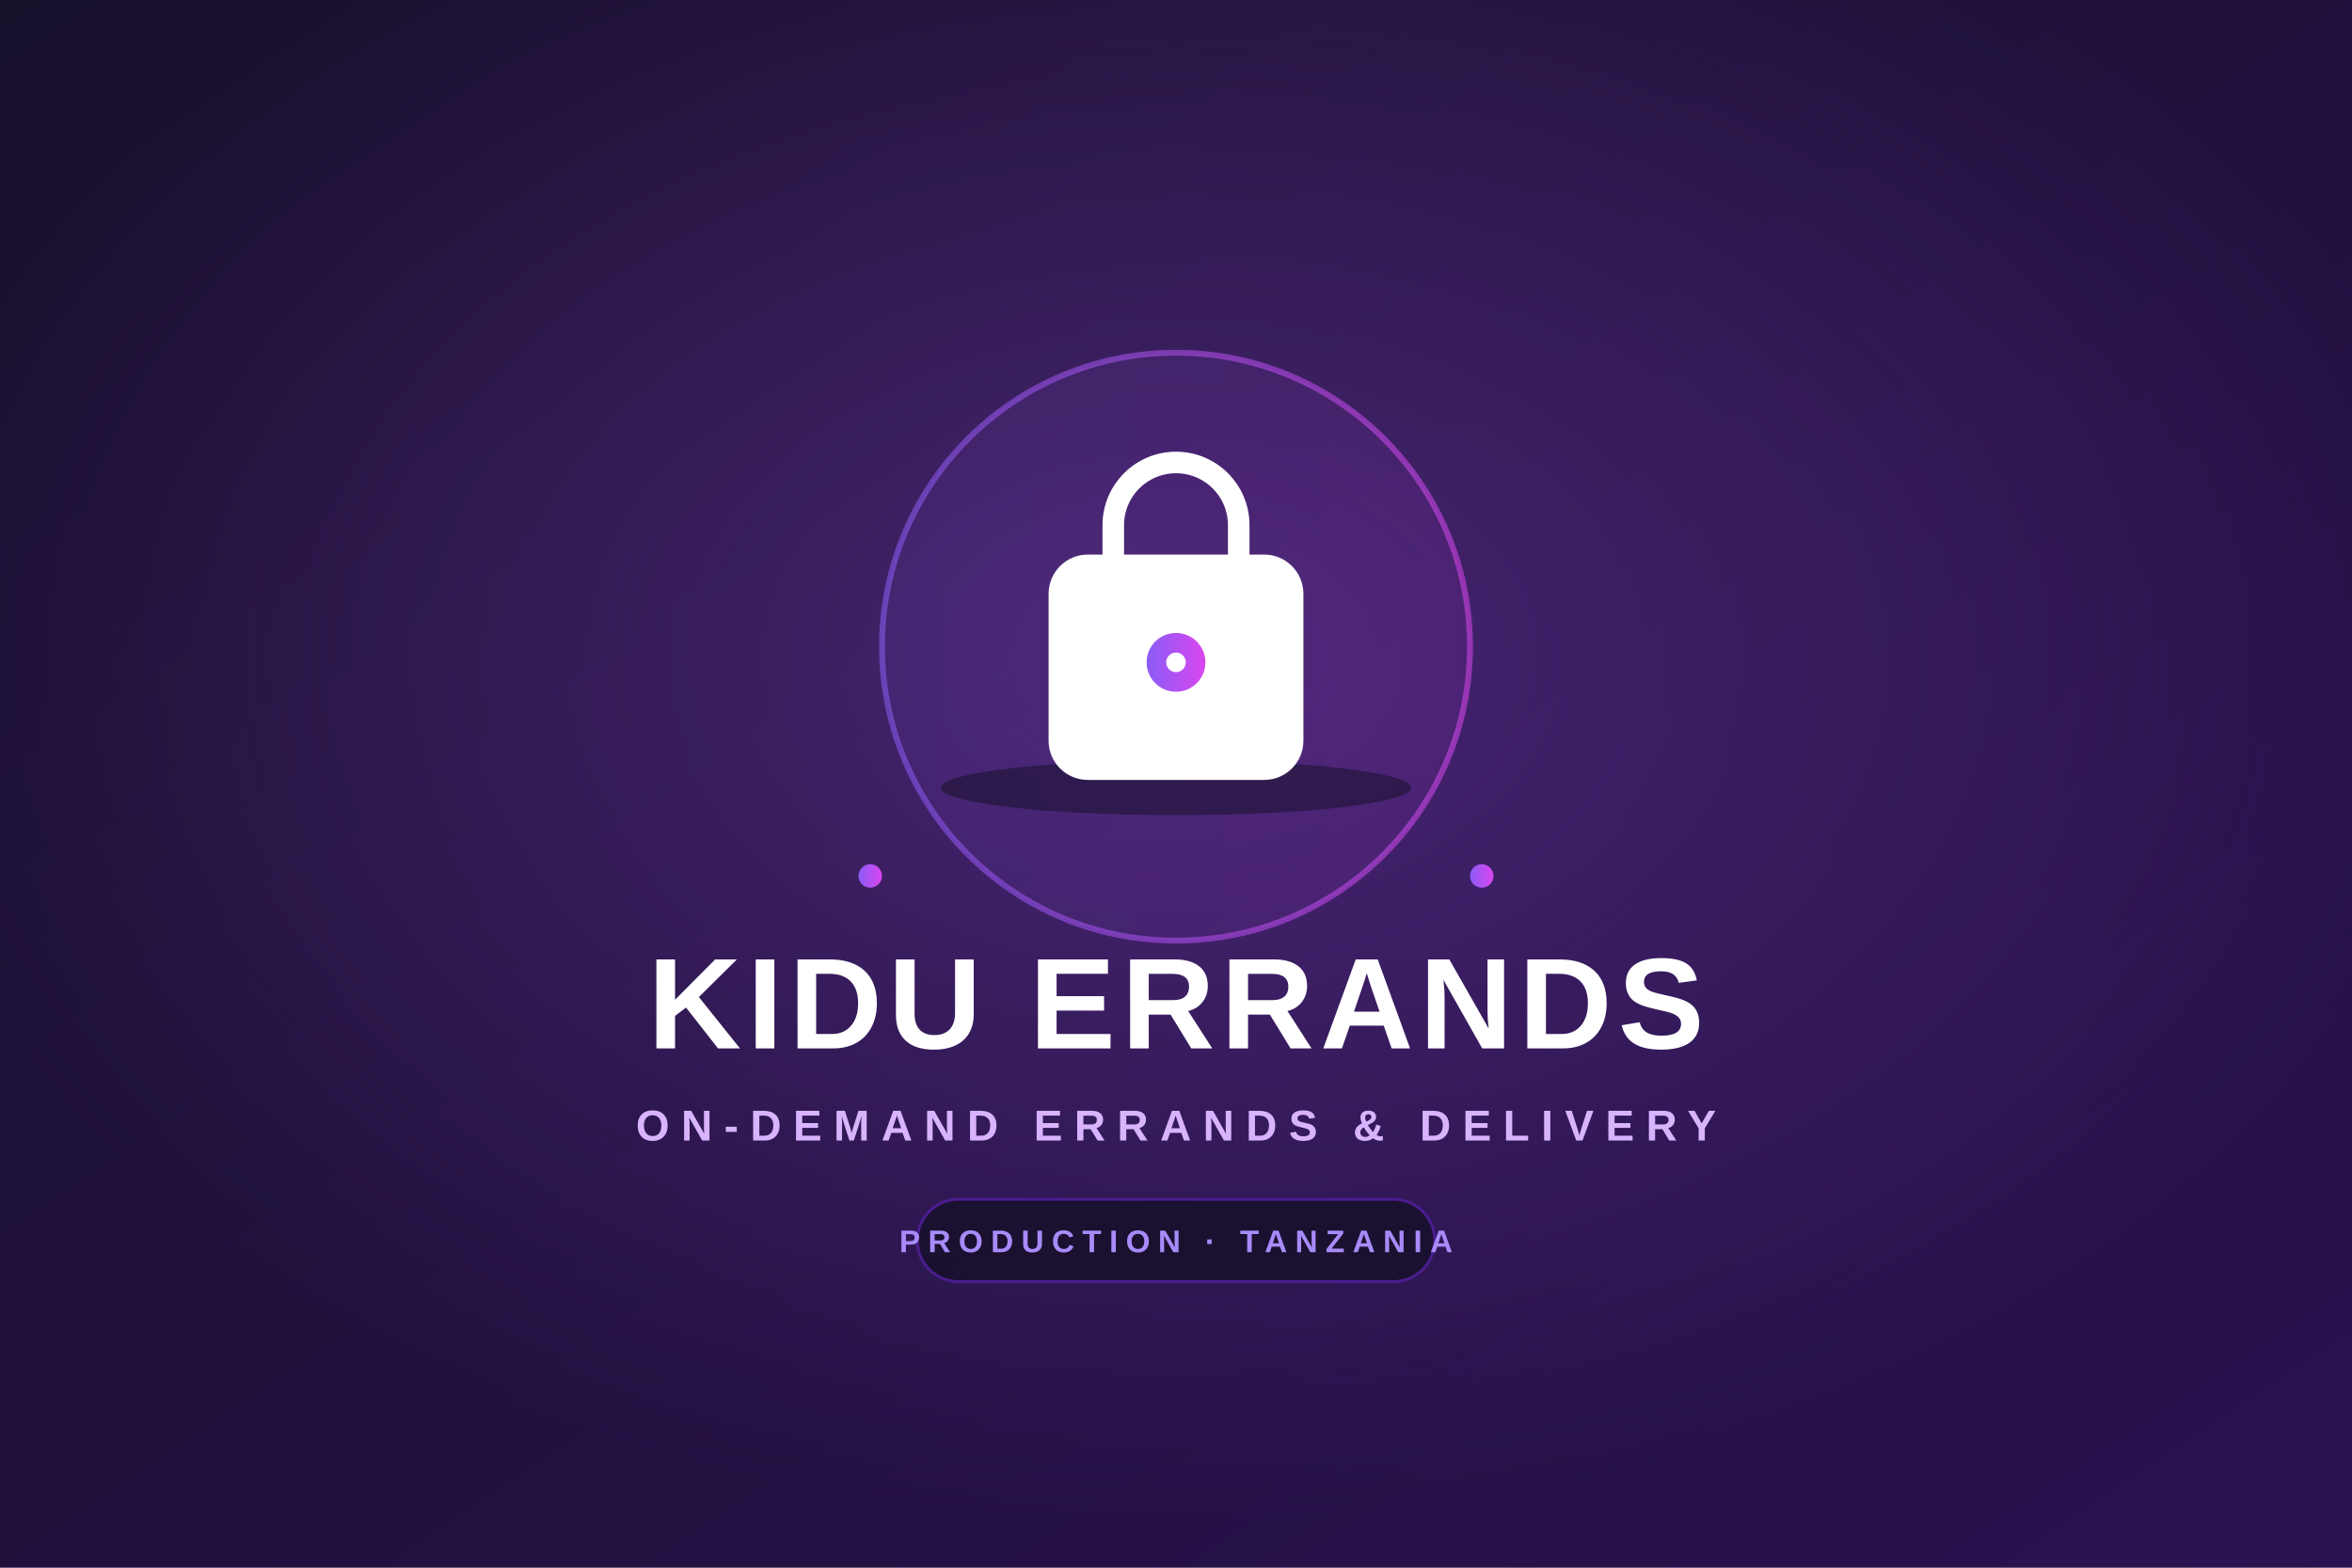
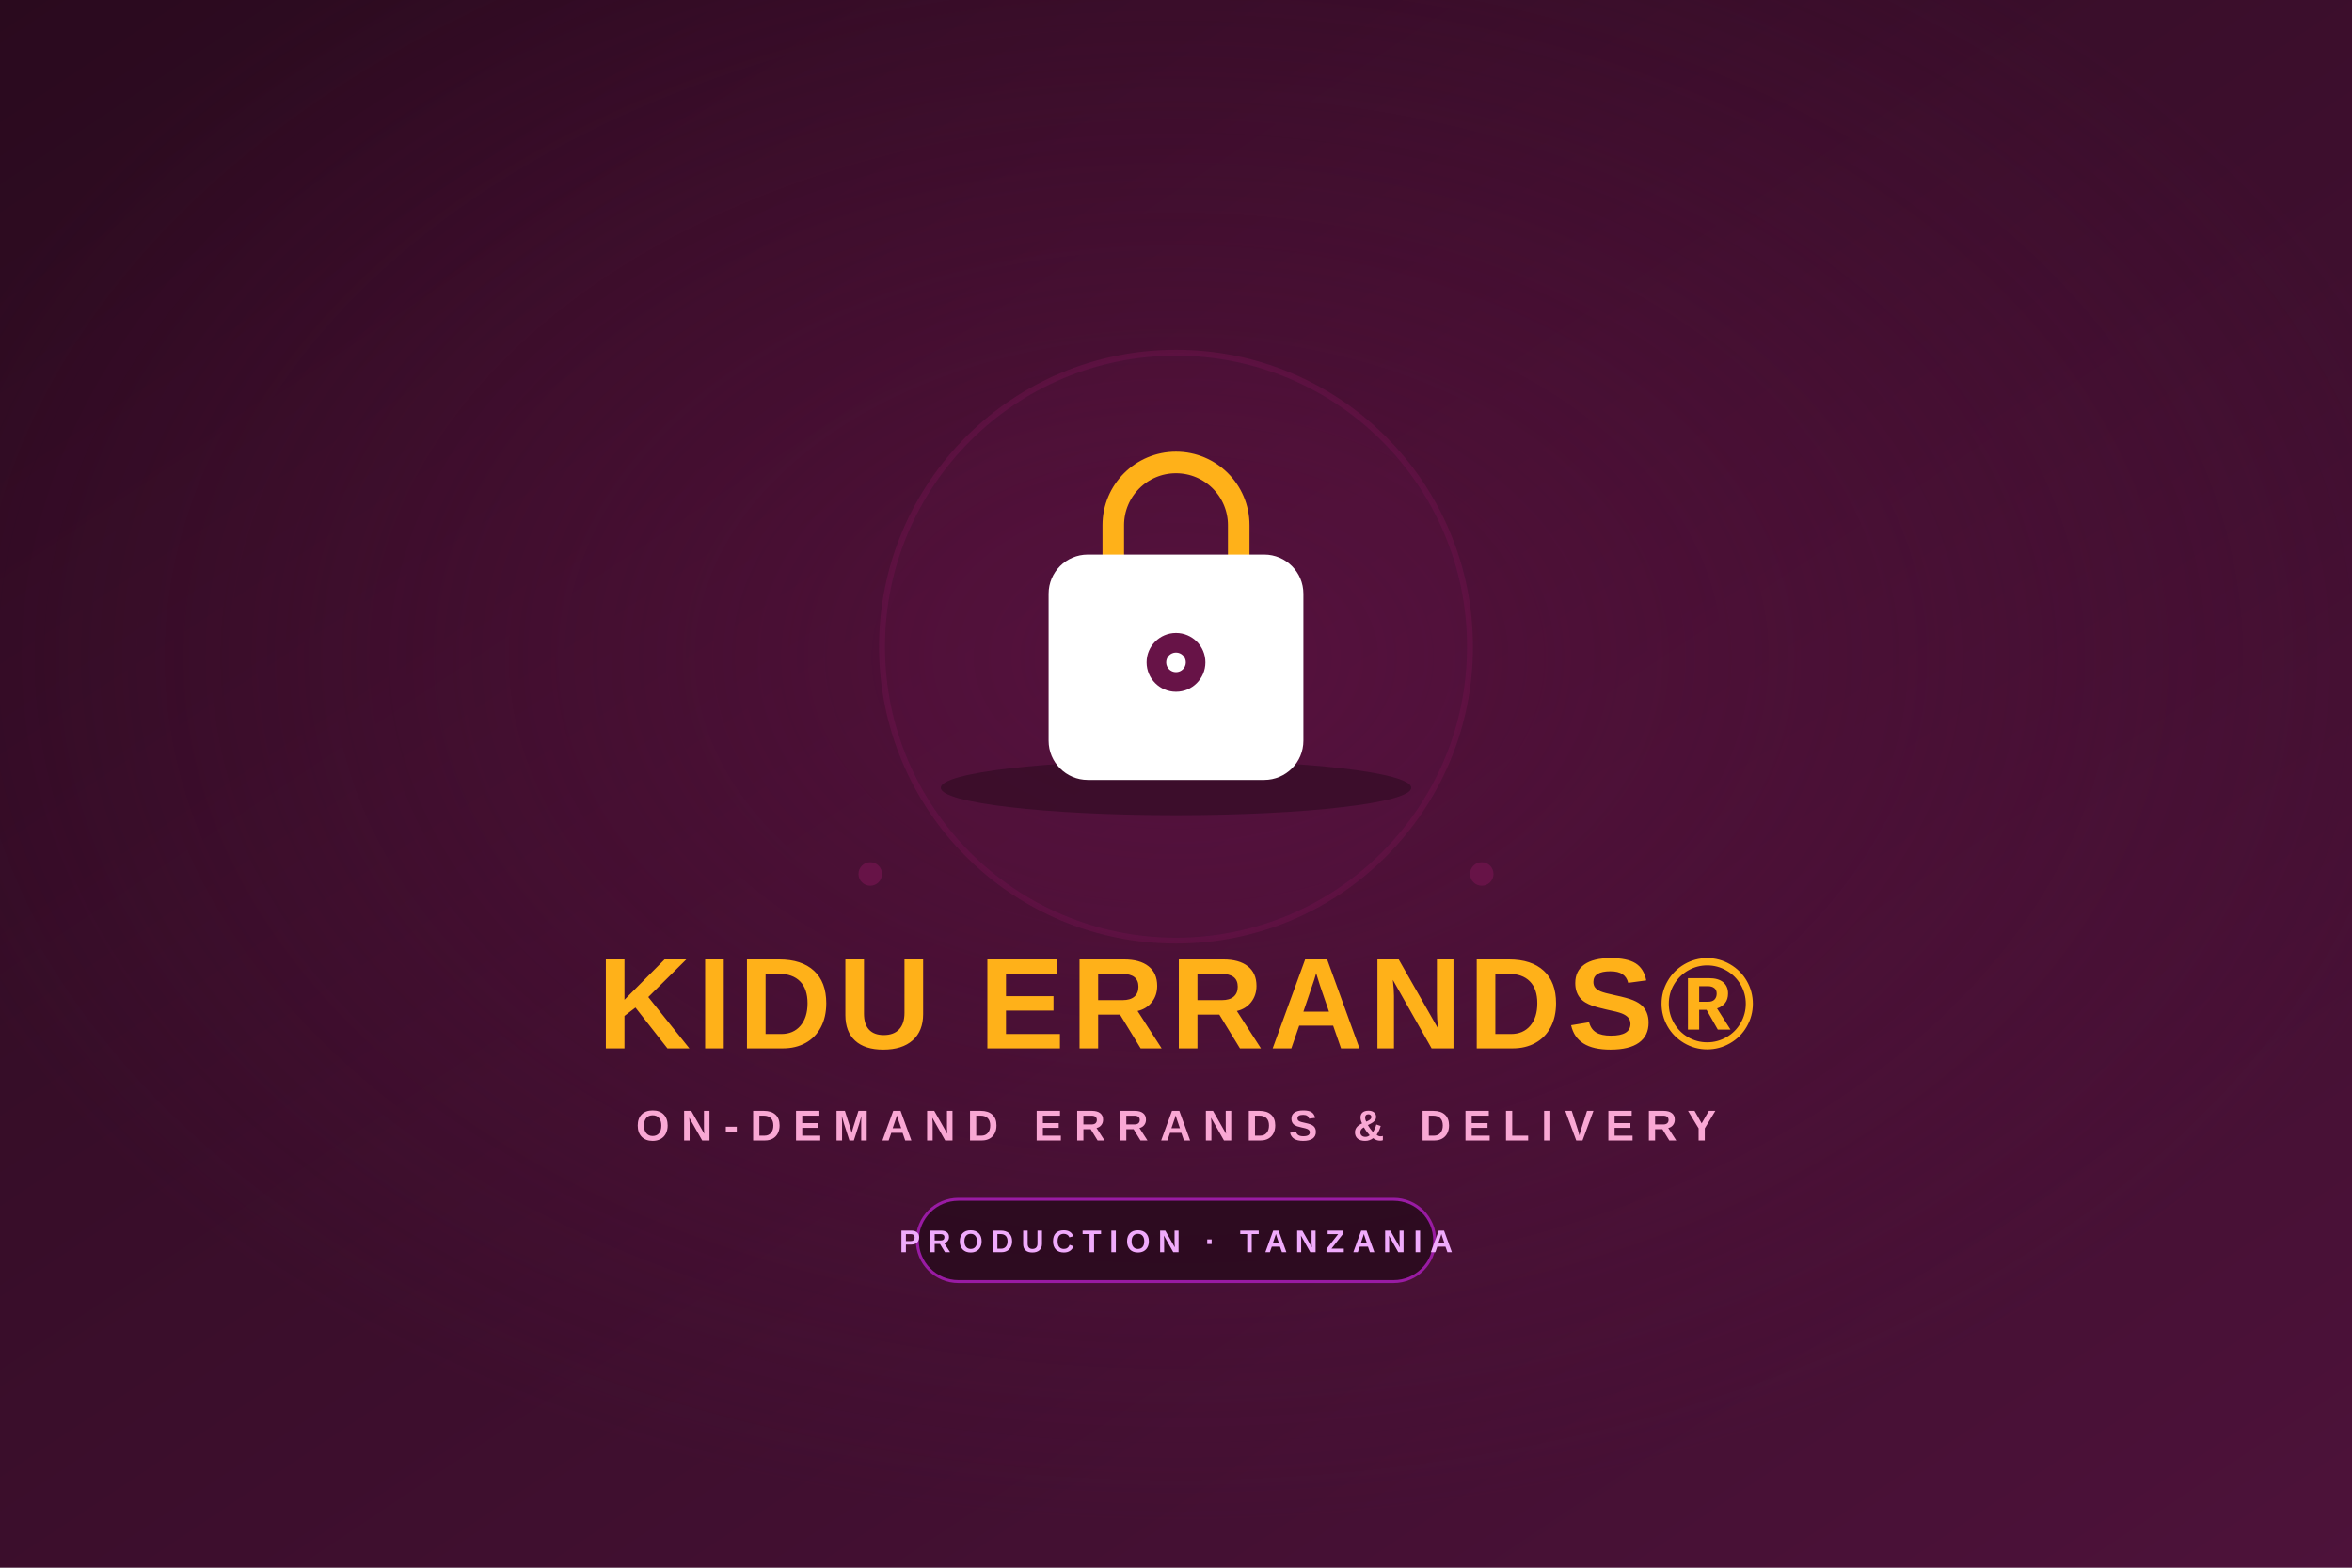
<svg xmlns="http://www.w3.org/2000/svg" width="1200" height="800" viewBox="0 0 1200 800">
  <defs>
    <linearGradient id="bg" x1="0" y1="0" x2="1" y2="1">
-       <stop offset="0" stop-color="#17102b" />
-       <stop offset="1" stop-color="#2a1250" />
+       <stop offset="0" stop-color="#2a0a1e" />
+       <stop offset="1" stop-color="#4d123a" />
    </linearGradient>
    <linearGradient id="brand" x1="0" y1="0" x2="1" y2="0">
-       <stop offset="0" stop-color="#8b5cf6" />
-       <stop offset="1" stop-color="#d946ef" />
+       <stop offset="0" stop-color="#ffc94d" />
+       <stop offset="1" stop-color="#ffb119" />
    </linearGradient>
    <radialGradient id="glow" cx="0.5" cy="0.42" r="0.55">
-       <stop offset="0" stop-color="#a855f7" stop-opacity="0.30" />
-       <stop offset="1" stop-color="#a855f7" stop-opacity="0" />
+       <stop offset="0" stop-color="#671347" stop-opacity="0.55" />
+       <stop offset="1" stop-color="#671347" stop-opacity="0" />
    </radialGradient>
  </defs>
  <rect width="1200" height="800" fill="url(#bg)" />
  <rect width="1200" height="800" fill="url(#glow)" />
-   <circle cx="600" cy="330" r="150" fill="none" stroke="url(#brand)" stroke-width="3" opacity="0.55" />
-   <circle cx="600" cy="330" r="150" fill="url(#brand)" opacity="0.08" />
-   <ellipse cx="600" cy="402" rx="120" ry="14" fill="#17102b" opacity="0.55" />
-   <path d="M 568 288 v -20 a 32 32 0 0 1 64 0 v 20" fill="none" stroke="#ffffff" stroke-width="11" stroke-linecap="round" />
+   <circle cx="600" cy="330" r="150" fill="none" stroke="#671347" stroke-width="3" opacity="0.6" />
+   <circle cx="600" cy="330" r="150" fill="#671347" opacity="0.15" />
+   <ellipse cx="600" cy="402" rx="120" ry="14" fill="#2a0a1e" opacity="0.55" />
+   <path d="M 568 288 v -20 a 32 32 0 0 1 64 0 v 20" fill="none" stroke="#ffb119" stroke-width="11" stroke-linecap="round" />
  <rect x="535" y="283" width="130" height="115" rx="20" fill="#ffffff" />
-   <circle cx="600" cy="338" r="15" fill="url(#brand)" />
+   <circle cx="600" cy="338" r="15" fill="#671347" />
  <circle cx="600" cy="338" r="5" fill="#ffffff" />
-   <line x1="450" y1="447" x2="750" y2="447" stroke="url(#brand)" stroke-width="4" stroke-dasharray="2 14" stroke-linecap="round" opacity="0.85" />
-   <circle cx="444" cy="447" r="6" fill="url(#brand)" />
-   <circle cx="756" cy="447" r="6" fill="url(#brand)" />
-   <text x="600" y="535" text-anchor="middle" font-family="'Segoe UI', 'Helvetica Neue', Arial, sans-serif" font-size="66" font-weight="800" letter-spacing="3" fill="#ffffff">KIDU ERRANDS</text>
-   <text x="600" y="582" text-anchor="middle" font-family="'Segoe UI', 'Helvetica Neue', Arial, sans-serif" font-size="22" font-weight="600" letter-spacing="6" fill="#d8b4fe">ON-DEMAND ERRANDS &amp; DELIVERY</text>
-   <rect x="468" y="612" width="264" height="42" rx="21" fill="#17102b" stroke="#4c1d95" stroke-width="1.5" opacity="0.9" />
-   <text x="600" y="639" text-anchor="middle" font-family="'Segoe UI', 'Helvetica Neue', Arial, sans-serif" font-size="16" font-weight="600" letter-spacing="4" fill="#a78bfa">PRODUCTION · TANZANIA</text>
+   <line x1="450" y1="446" x2="750" y2="446" stroke="url(#brand)" stroke-width="4" stroke-dasharray="2 14" stroke-linecap="round" opacity="0.9" />
+   <circle cx="444" cy="446" r="6" fill="#671347" />
+   <circle cx="756" cy="446" r="6" fill="#671347" />
+   <text x="600" y="535" text-anchor="middle" font-family="'Segoe UI', 'Helvetica Neue', Arial, sans-serif" font-size="66" font-weight="800" letter-spacing="3" fill="#ffb119">KIDU ERRANDS®</text>
+   <text x="600" y="582" text-anchor="middle" font-family="'Segoe UI', 'Helvetica Neue', Arial, sans-serif" font-size="22" font-weight="600" letter-spacing="6" fill="#f9a8d4">ON-DEMAND ERRANDS &amp; DELIVERY</text>
+   <rect x="468" y="612" width="264" height="42" rx="21" fill="#2a0a1e" stroke="#a21caf" stroke-width="1.5" opacity="0.9" />
+   <text x="600" y="639" text-anchor="middle" font-family="'Segoe UI', 'Helvetica Neue', Arial, sans-serif" font-size="16" font-weight="600" letter-spacing="4" fill="#f0abfc">PRODUCTION · TANZANIA</text>
</svg>
